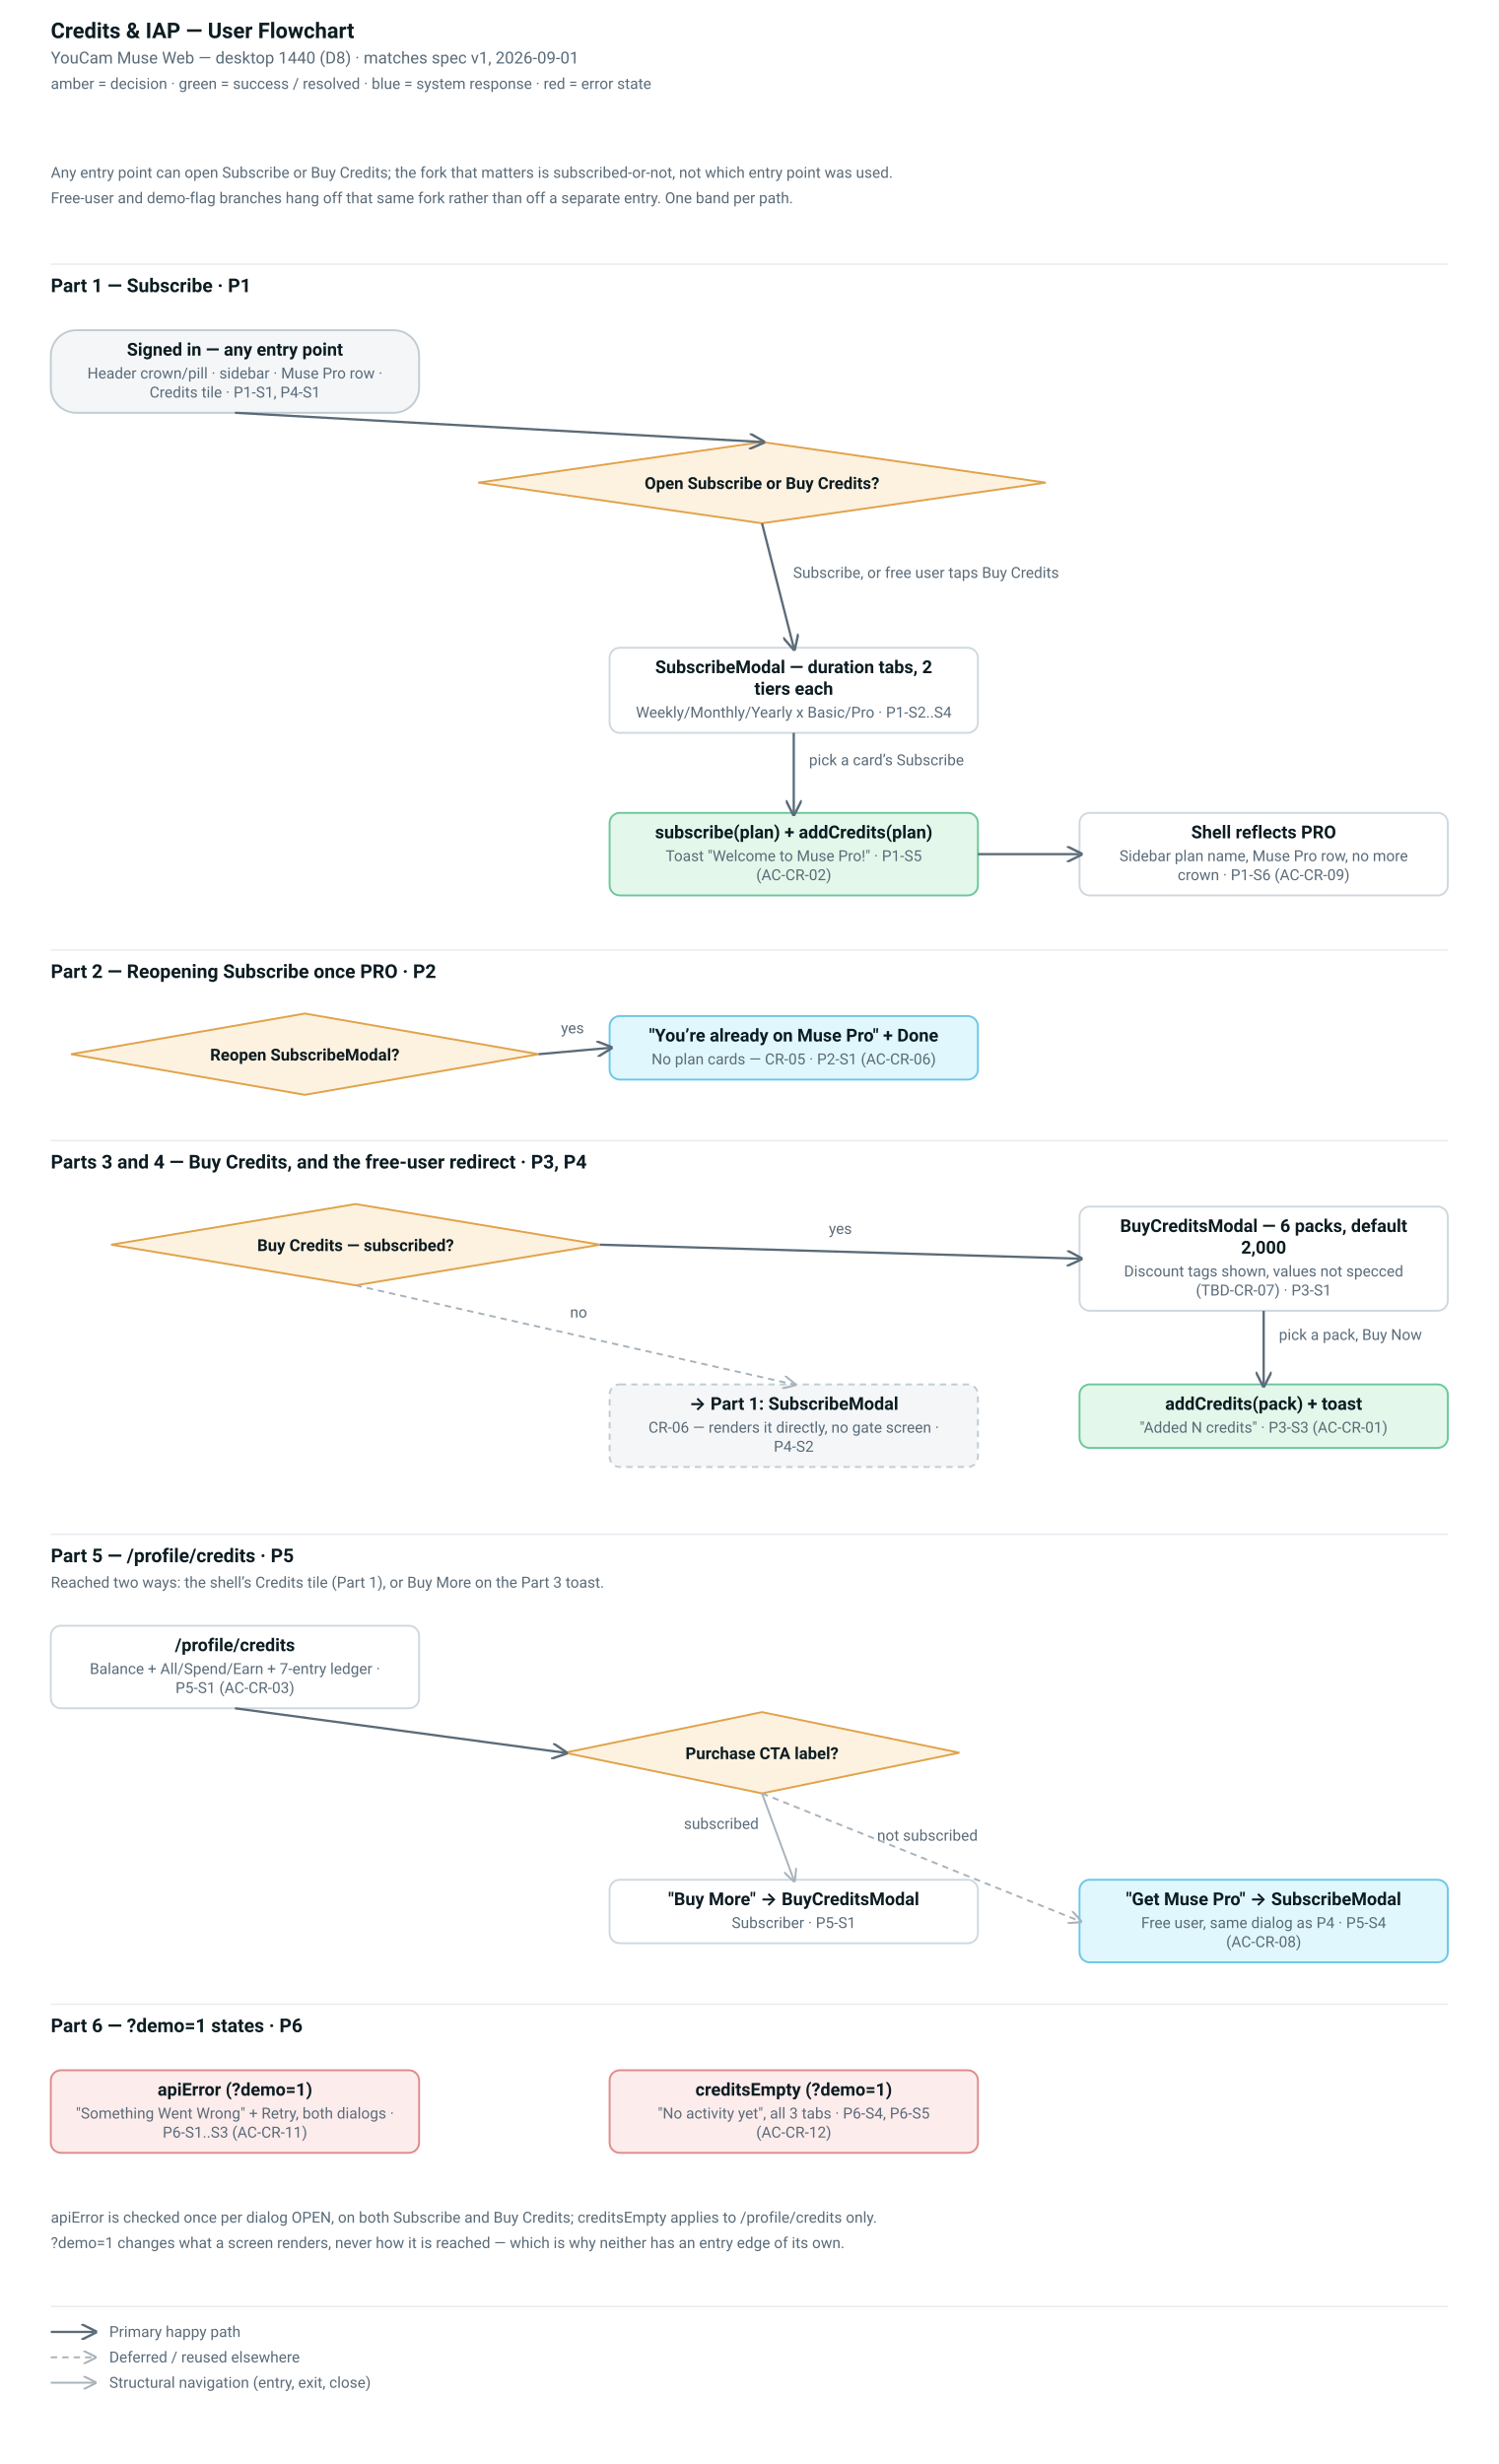
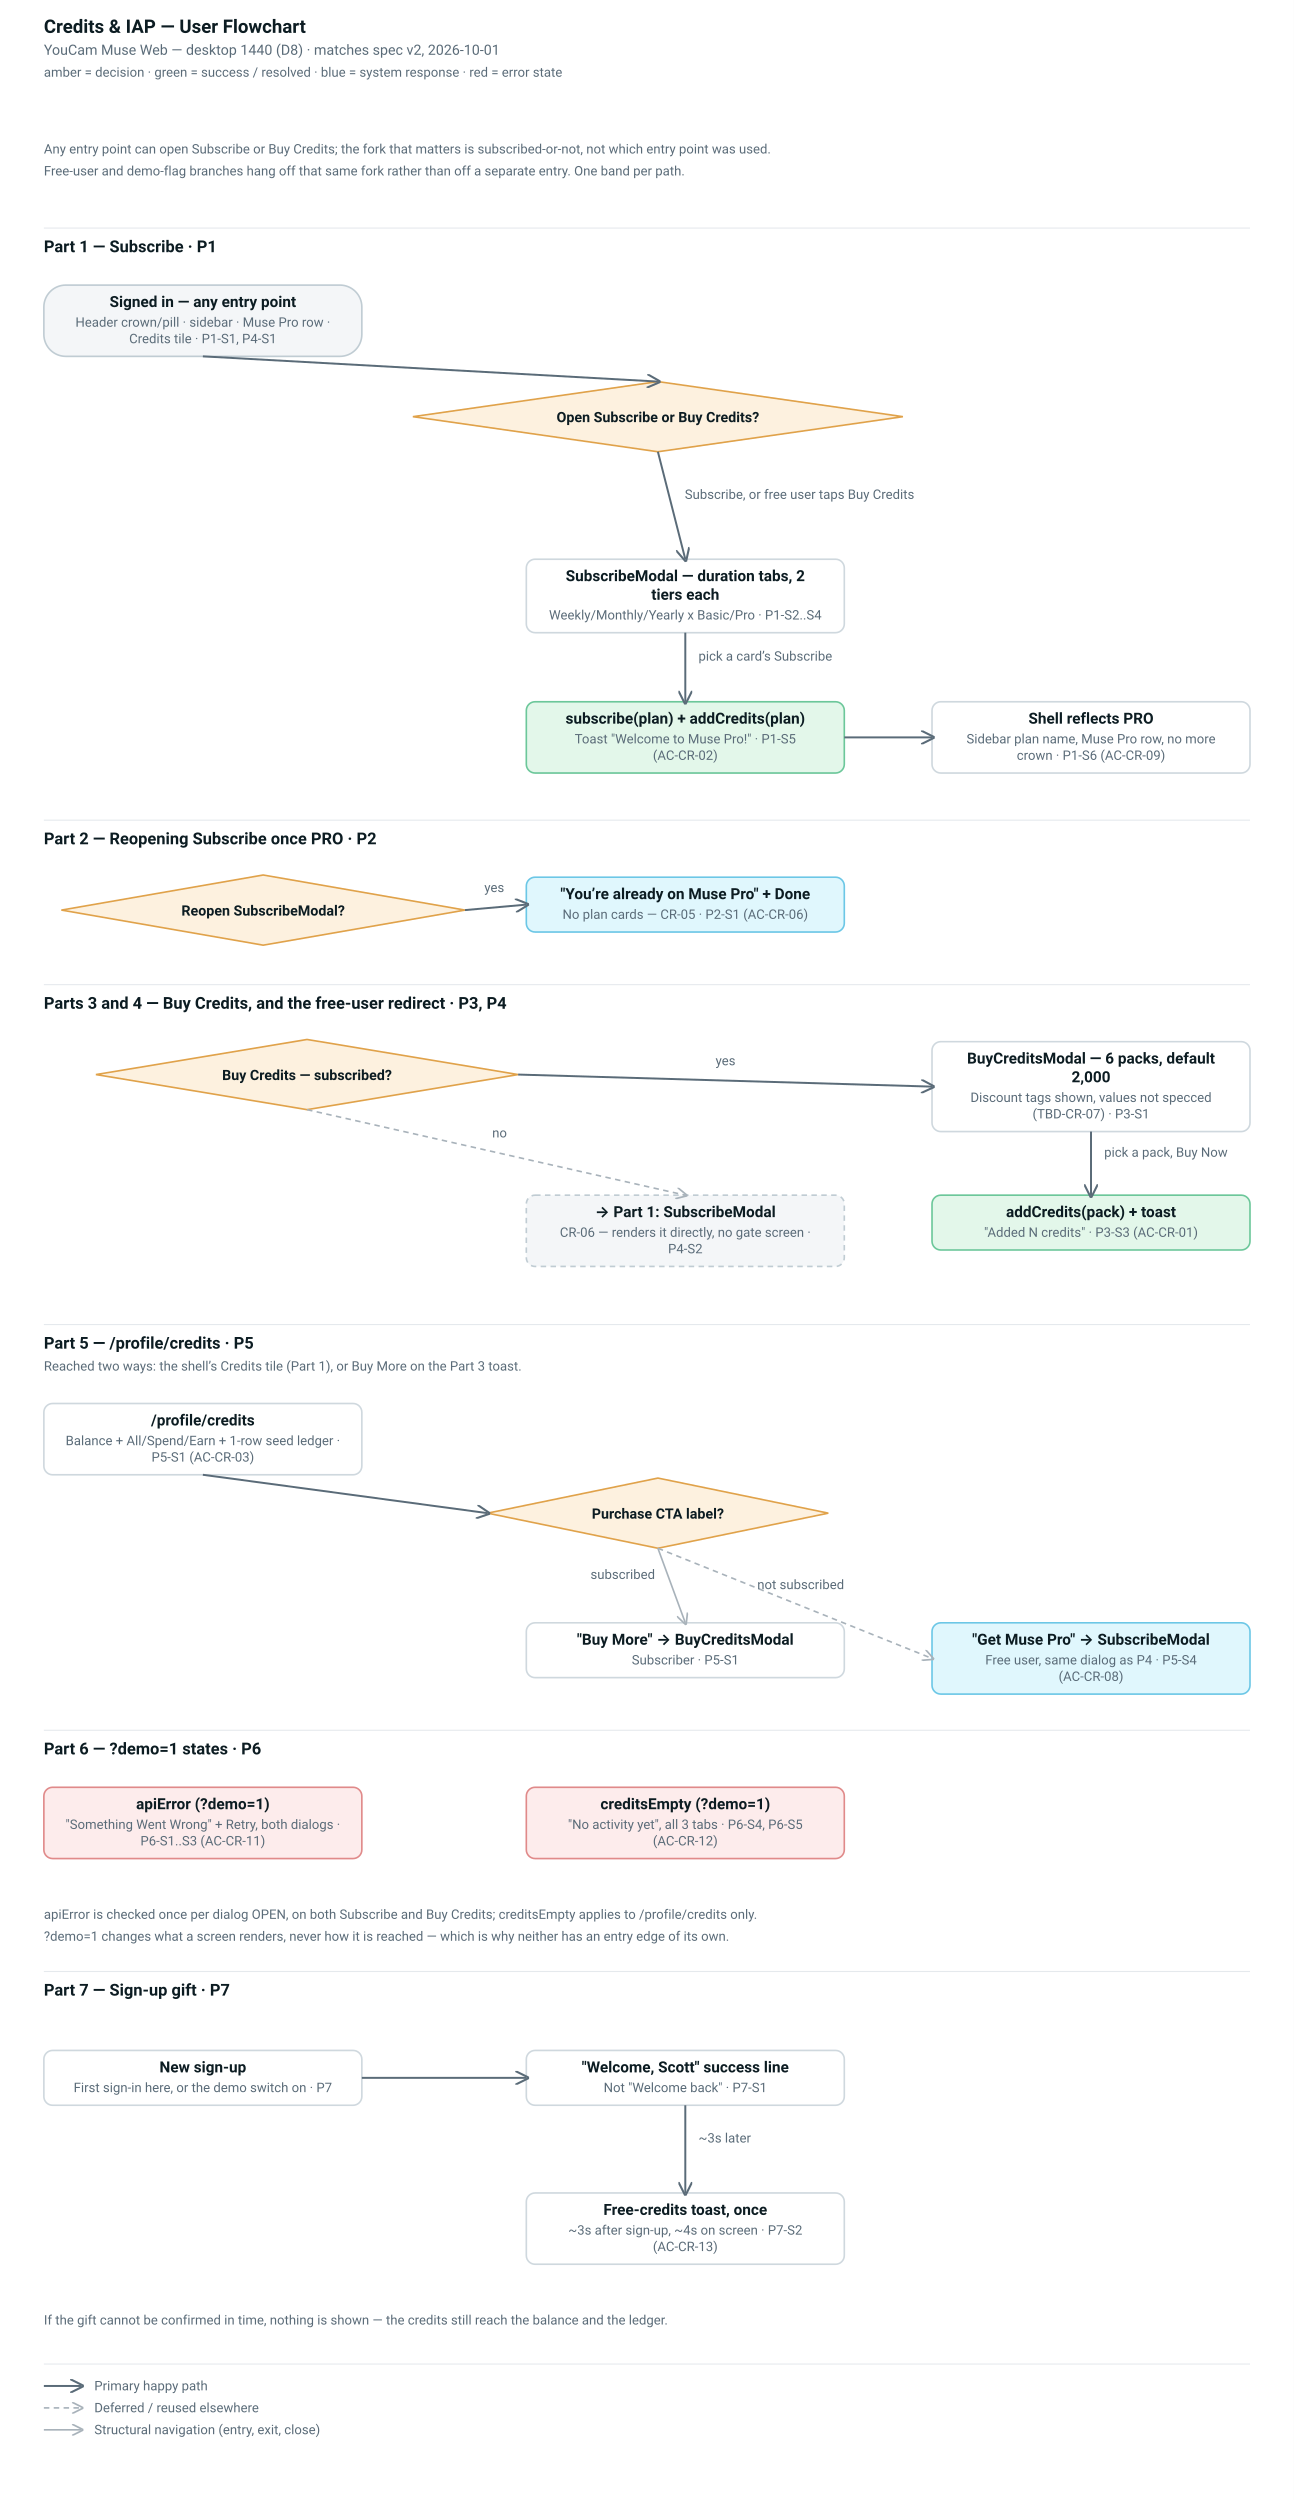
- <svg xmlns="http://www.w3.org/2000/svg" width="1180" height="1940" viewBox="0 0 1180 1940" font-family="-apple-system,BlinkMacSystemFont,'Segoe UI',Roboto,sans-serif" role="img">
+ <svg xmlns="http://www.w3.org/2000/svg" width="1180" height="2280" viewBox="0 0 1180 2280" font-family="-apple-system,BlinkMacSystemFont,'Segoe UI',Roboto,sans-serif" role="img">
  <defs>
    <marker id="fc-primary" viewBox="0 0 10 10" refX="8" refY="5" markerWidth="7" markerHeight="7" orient="auto-start-reverse">
      <path d="M0 0 L10 5 L0 10" fill="none" stroke="#5a6b78" stroke-width="1.5" />
    </marker>
    <marker id="fc-error" viewBox="0 0 10 10" refX="8" refY="5" markerWidth="7" markerHeight="7" orient="auto-start-reverse">
      <path d="M0 0 L10 5 L0 10" fill="none" stroke="#d6484a" stroke-width="1.5" />
    </marker>
    <marker id="fc-structural" viewBox="0 0 10 10" refX="8" refY="5" markerWidth="7" markerHeight="7" orient="auto-start-reverse">
      <path d="M0 0 L10 5 L0 10" fill="none" stroke="#a8b2ba" stroke-width="1.5" />
    </marker>
    <marker id="fc-deferred" viewBox="0 0 10 10" refX="8" refY="5" markerWidth="7" markerHeight="7" orient="auto-start-reverse">
      <path d="M0 0 L10 5 L0 10" fill="none" stroke="#a8b2ba" stroke-width="1.5" />
    </marker>
    <marker id="fc-retry" viewBox="0 0 10 10" refX="8" refY="5" markerWidth="7" markerHeight="7" orient="auto-start-reverse">
      <path d="M0 0 L10 5 L0 10" fill="none" stroke="#6cc7e6" stroke-width="1.5" />
    </marker>
  </defs>
-   <rect width="1180" height="1940" fill="#ffffff" />
+   <rect width="1180" height="2280" fill="#ffffff" />
  <text x="40" y="30" font-size="17" font-weight="700" fill="#0c1c22">Credits &amp; IAP — User Flowchart</text>
-   <text x="40" y="50" font-size="13" fill="#5a6b78">YouCam Muse Web — desktop 1440 (D8) · matches spec v1, 2026-09-01</text>
+   <text x="40" y="50" font-size="13" fill="#5a6b78">YouCam Muse Web — desktop 1440 (D8) · matches spec v2, 2026-10-01</text>
  <text x="40" y="70" font-size="12" fill="#5a6b78">amber = decision · green = success / resolved · blue = system response · red = error state</text>
  <g transform="translate(0,80)">
    <text x="40" y="60" font-size="12" fill="#5a6b78">Any entry point can open Subscribe or Buy Credits; the fork that matters is subscribed-or-not, not which entry point was used.</text>
    <text x="40" y="80" font-size="12" fill="#5a6b78">Free-user and demo-flag branches hang off that same fork rather than off a separate entry. One band per path.</text>
    <line x1="40" y1="128" x2="1140" y2="128" stroke="#e5e9ed" stroke-width="1" />
    <text x="40" y="150" font-size="15" font-weight="700" fill="#0c1c22">Part 1 — Subscribe  ·  P1</text>
    <rect x="40" y="180" width="290" height="65" rx="20" fill="#f4f6f8" stroke="#c0ccd3" stroke-width="1.5" />
    <text x="185" y="200" font-size="14" font-weight="700" fill="#0c1c22" text-anchor="middle">Signed in — any entry point</text>
    <text x="185" y="218" font-size="12" fill="#5a6b78" text-anchor="middle">Header crown/pill · sidebar · Muse Pro row ·</text>
    <text x="185" y="233" font-size="12" fill="#5a6b78" text-anchor="middle">Credits tile · P1-S1, P4-S1</text>
    <polygon points="600,268 823.455,300 600,332 376.545,300" fill="#fdf1df" stroke="#e0a24a" stroke-width="1.5" />
    <text x="600" y="305" font-size="13" font-weight="700" fill="#0c1c22" text-anchor="middle">Open Subscribe or Buy Credits?</text>
    <line x1="185" y1="245" x2="600" y2="268" stroke="#5a6b78" stroke-width="1.8" marker-end="url(#fc-primary)" />
    <rect x="480" y="430" width="290" height="67" rx="8" fill="#ffffff" stroke="#cfd8de" stroke-width="1.5" />
    <text x="625" y="450" font-size="14" font-weight="700" fill="#0c1c22" text-anchor="middle">SubscribeModal — duration tabs, 2</text>
    <text x="625" y="467" font-size="14" font-weight="700" fill="#0c1c22" text-anchor="middle">tiers each</text>
    <text x="625" y="485" font-size="12" fill="#5a6b78" text-anchor="middle">Weekly/Monthly/Yearly x Basic/Pro · P1-S2..S4</text>
    <line x1="600" y1="332" x2="625" y2="430" stroke="#5a6b78" stroke-width="1.8" marker-end="url(#fc-primary)" />
    <text x="624.5" y="375" font-size="12" fill="#5a6b78" text-anchor="start">Subscribe, or free user taps Buy Credits</text>
    <rect x="480" y="560" width="290" height="65" rx="8" fill="#e3f7ea" stroke="#6cc79a" stroke-width="1.5" />
    <text x="625" y="580" font-size="14" font-weight="700" fill="#0c1c22" text-anchor="middle">subscribe(plan) + addCredits(plan)</text>
    <text x="625" y="598" font-size="12" fill="#5a6b78" text-anchor="middle">Toast "Welcome to Muse Pro!" · P1-S5</text>
    <text x="625" y="613" font-size="12" fill="#5a6b78" text-anchor="middle">(AC-CR-02)</text>
    <line x1="625" y1="497" x2="625" y2="560" stroke="#5a6b78" stroke-width="1.8" marker-end="url(#fc-primary)" />
    <text x="637" y="522.5" font-size="12" fill="#5a6b78" text-anchor="start">pick a card’s Subscribe</text>
    <rect x="850" y="560" width="290" height="65" rx="8" fill="#ffffff" stroke="#cfd8de" stroke-width="1.5" />
    <text x="995" y="580" font-size="14" font-weight="700" fill="#0c1c22" text-anchor="middle">Shell reflects PRO</text>
    <text x="995" y="598" font-size="12" fill="#5a6b78" text-anchor="middle">Sidebar plan name, Muse Pro row, no more</text>
    <text x="995" y="613" font-size="12" fill="#5a6b78" text-anchor="middle">crown · P1-S6 (AC-CR-09)</text>
    <line x1="770" y1="592.5" x2="850" y2="592.5" stroke="#5a6b78" stroke-width="1.8" marker-end="url(#fc-primary)" />
    <line x1="40" y1="668" x2="1140" y2="668" stroke="#e5e9ed" stroke-width="1" />
    <text x="40" y="690" font-size="15" font-weight="700" fill="#0c1c22">Part 2 — Reopening Subscribe once PRO  ·  P2</text>
    <polygon points="240,718 424.035,750 240,782 55.965,750" fill="#fdf1df" stroke="#e0a24a" stroke-width="1.5" />
    <text x="240" y="755" font-size="13" font-weight="700" fill="#0c1c22" text-anchor="middle">Reopen SubscribeModal?</text>
    <rect x="480" y="720" width="290" height="50" rx="8" fill="#e0f7fd" stroke="#6cc7e6" stroke-width="1.5" />
    <text x="625" y="740" font-size="14" font-weight="700" fill="#0c1c22" text-anchor="middle">"You’re already on Muse Pro" + Done</text>
    <text x="625" y="758" font-size="12" fill="#5a6b78" text-anchor="middle">No plan cards — CR-05 · P2-S1 (AC-CR-06)</text>
    <line x1="424.035" y1="750" x2="480" y2="745" stroke="#5a6b78" stroke-width="1.8" marker-end="url(#fc-primary)" />
    <text x="450.771" y="733.556" font-size="12" fill="#5a6b78" text-anchor="middle">yes</text>
    <line x1="40" y1="818" x2="1140" y2="818" stroke="#e5e9ed" stroke-width="1" />
    <text x="40" y="840" font-size="15" font-weight="700" fill="#0c1c22">Parts 3 and 4 — Buy Credits, and the free-user redirect  ·  P3, P4</text>
    <polygon points="280,868 472.52,900 280,932 87.48,900" fill="#fdf1df" stroke="#e0a24a" stroke-width="1.5" />
    <text x="280" y="905" font-size="13" font-weight="700" fill="#0c1c22" text-anchor="middle">Buy Credits — subscribed?</text>
    <rect x="850" y="870" width="290" height="82" rx="8" fill="#ffffff" stroke="#cfd8de" stroke-width="1.5" />
    <text x="995" y="890" font-size="14" font-weight="700" fill="#0c1c22" text-anchor="middle">BuyCreditsModal — 6 packs, default</text>
    <text x="995" y="907" font-size="14" font-weight="700" fill="#0c1c22" text-anchor="middle">2,000</text>
    <text x="995" y="925" font-size="12" fill="#5a6b78" text-anchor="middle">Discount tags shown, values not specced</text>
    <text x="995" y="940" font-size="12" fill="#5a6b78" text-anchor="middle">(TBD-CR-07) · P3-S1</text>
    <line x1="472.52" y1="900" x2="850" y2="911" stroke="#5a6b78" stroke-width="1.8" marker-end="url(#fc-primary)" />
    <text x="661.668" y="891.506" font-size="12" fill="#5a6b78" text-anchor="middle">yes</text>
    <rect x="850" y="1010" width="290" height="50" rx="8" fill="#e3f7ea" stroke="#6cc79a" stroke-width="1.5" />
    <text x="995" y="1030" font-size="14" font-weight="700" fill="#0c1c22" text-anchor="middle">addCredits(pack) + toast</text>
    <text x="995" y="1048" font-size="12" fill="#5a6b78" text-anchor="middle">"Added N credits" · P3-S3 (AC-CR-01)</text>
    <line x1="995" y1="952" x2="995" y2="1010" stroke="#5a6b78" stroke-width="1.8" marker-end="url(#fc-primary)" />
    <text x="1007" y="975" font-size="12" fill="#5a6b78" text-anchor="start">pick a pack, Buy Now</text>
    <rect x="480" y="1010" width="290" height="65" rx="8" fill="#f4f6f8" stroke="#c0ccd3" stroke-width="1.5" stroke-dasharray="5 4" />
    <text x="625" y="1030" font-size="14" font-weight="700" fill="#0c1c22" text-anchor="middle">→ Part 1: SubscribeModal</text>
    <text x="625" y="1048" font-size="12" fill="#5a6b78" text-anchor="middle">CR-06 — renders it directly, no gate screen ·</text>
    <text x="625" y="1063" font-size="12" fill="#5a6b78" text-anchor="middle">P4-S2</text>
    <line x1="280" y1="932" x2="625" y2="1010" stroke="#a8b2ba" stroke-width="1.5" stroke-dasharray="5 4" marker-end="url(#fc-deferred)" />
    <text x="455.587" y="957.345" font-size="12" fill="#5a6b78" text-anchor="middle">no</text>
    <line x1="40" y1="1128" x2="1140" y2="1128" stroke="#e5e9ed" stroke-width="1" />
    <text x="40" y="1150" font-size="15" font-weight="700" fill="#0c1c22">Part 5 — /profile/credits  ·  P5</text>
    <text x="40" y="1170" font-size="12" fill="#5a6b78">Reached two ways: the shell’s Credits tile (Part 1), or Buy More on the Part 3 toast.</text>
    <rect x="40" y="1200" width="290" height="65" rx="8" fill="#ffffff" stroke="#cfd8de" stroke-width="1.5" />
    <text x="185" y="1220" font-size="14" font-weight="700" fill="#0c1c22" text-anchor="middle">/profile/credits</text>
-     <text x="185" y="1238" font-size="12" fill="#5a6b78" text-anchor="middle">Balance + All/Spend/Earn + 7-entry ledger ·</text>
+     <text x="185" y="1238" font-size="12" fill="#5a6b78" text-anchor="middle">Balance + All/Spend/Earn + 1-row seed ledger ·</text>
    <text x="185" y="1253" font-size="12" fill="#5a6b78" text-anchor="middle">P5-S1 (AC-CR-03)</text>
    <polygon points="600,1268 755.422,1300 600,1332 444.578,1300" fill="#fdf1df" stroke="#e0a24a" stroke-width="1.5" />
    <text x="600" y="1305" font-size="13" font-weight="700" fill="#0c1c22" text-anchor="middle">Purchase CTA label?</text>
    <line x1="185" y1="1265" x2="444.578" y2="1300" stroke="#5a6b78" stroke-width="1.8" marker-end="url(#fc-primary)" />
    <rect x="480" y="1400" width="290" height="50" rx="8" fill="#ffffff" stroke="#cfd8de" stroke-width="1.5" />
    <text x="625" y="1420" font-size="14" font-weight="700" fill="#0c1c22" text-anchor="middle">"Buy More" → BuyCreditsModal</text>
    <text x="625" y="1438" font-size="12" fill="#5a6b78" text-anchor="middle">Subscriber · P5-S1</text>
    <line x1="600" y1="1332" x2="625" y2="1400" stroke="#a8b2ba" stroke-width="1.5" marker-end="url(#fc-structural)" />
    <text x="538.5" y="1360" font-size="12" fill="#5a6b78" text-anchor="start">subscribed</text>
    <rect x="850" y="1400" width="290" height="65" rx="8" fill="#e0f7fd" stroke="#6cc7e6" stroke-width="1.5" />
    <text x="995" y="1420" font-size="14" font-weight="700" fill="#0c1c22" text-anchor="middle">"Get Muse Pro" → SubscribeModal</text>
    <text x="995" y="1438" font-size="12" fill="#5a6b78" text-anchor="middle">Free user, same dialog as P4 · P5-S4</text>
    <text x="995" y="1453" font-size="12" fill="#5a6b78" text-anchor="middle">(AC-CR-08)</text>
    <line x1="600" y1="1332" x2="850" y2="1432.5" stroke="#a8b2ba" stroke-width="1.5" stroke-dasharray="5 4" marker-end="url(#fc-deferred)" />
    <text x="730.222" y="1369.26" font-size="12" fill="#5a6b78" text-anchor="middle">not subscribed</text>
    <line x1="40" y1="1498" x2="1140" y2="1498" stroke="#e5e9ed" stroke-width="1" />
    <text x="40" y="1520" font-size="15" font-weight="700" fill="#0c1c22">Part 6 — ?demo=1 states  ·  P6</text>
    <rect x="40" y="1550" width="290" height="65" rx="8" fill="#fdecec" stroke="#e08a8a" stroke-width="1.5" />
    <text x="185" y="1570" font-size="14" font-weight="700" fill="#0c1c22" text-anchor="middle">apiError (?demo=1)</text>
    <text x="185" y="1588" font-size="12" fill="#5a6b78" text-anchor="middle">"Something Went Wrong" + Retry, both dialogs ·</text>
    <text x="185" y="1603" font-size="12" fill="#5a6b78" text-anchor="middle">P6-S1..S3 (AC-CR-11)</text>
    <rect x="480" y="1550" width="290" height="65" rx="8" fill="#fdecec" stroke="#e08a8a" stroke-width="1.5" />
    <text x="625" y="1570" font-size="14" font-weight="700" fill="#0c1c22" text-anchor="middle">creditsEmpty (?demo=1)</text>
    <text x="625" y="1588" font-size="12" fill="#5a6b78" text-anchor="middle">"No activity yet", all 3 tabs · P6-S4, P6-S5</text>
    <text x="625" y="1603" font-size="12" fill="#5a6b78" text-anchor="middle">(AC-CR-12)</text>
    <text x="40" y="1670" font-size="12" fill="#5a6b78">apiError is checked once per dialog OPEN, on both Subscribe and Buy Credits; creditsEmpty applies to /profile/credits only.</text>
    <text x="40" y="1690" font-size="12" fill="#5a6b78">?demo=1 changes what a screen renders, never how it is reached — which is why neither has an entry edge of its own.</text>
-     <line x1="40" y1="1736" x2="1140" y2="1736" stroke="#e5e9ed" stroke-width="1" />
-     <line x1="40" y1="1756" x2="74" y2="1756" stroke="#5a6b78" stroke-width="1.8" marker-end="url(#fc-primary)" />
-     <text x="86" y="1760" font-size="12" fill="#5a6b78">Primary happy path</text>
-     <line x1="40" y1="1776" x2="74" y2="1776" stroke="#a8b2ba" stroke-width="1.5" stroke-dasharray="5 4" marker-end="url(#fc-deferred)" />
-     <text x="86" y="1780" font-size="12" fill="#5a6b78">Deferred / reused elsewhere</text>
-     <line x1="40" y1="1796" x2="74" y2="1796" stroke="#a8b2ba" stroke-width="1.5" marker-end="url(#fc-structural)" />
-     <text x="86" y="1800" font-size="12" fill="#5a6b78">Structural navigation (entry, exit, close)</text>
+     <line x1="40" y1="1718" x2="1140" y2="1718" stroke="#e5e9ed" stroke-width="1" />
+     <text x="40" y="1740" font-size="15" font-weight="700" fill="#0c1c22">Part 7 — Sign-up gift  ·  P7</text>
+     <rect x="40" y="1790" width="290" height="50" rx="8" fill="#ffffff" stroke="#cfd8de" stroke-width="1.5" />
+     <text x="185" y="1810" font-size="14" font-weight="700" fill="#0c1c22" text-anchor="middle">New sign-up</text>
+     <text x="185" y="1828" font-size="12" fill="#5a6b78" text-anchor="middle">First sign-in here, or the demo switch on · P7</text>
+     <rect x="480" y="1790" width="290" height="50" rx="8" fill="#ffffff" stroke="#cfd8de" stroke-width="1.5" />
+     <text x="625" y="1810" font-size="14" font-weight="700" fill="#0c1c22" text-anchor="middle">"Welcome, Scott" success line</text>
+     <text x="625" y="1828" font-size="12" fill="#5a6b78" text-anchor="middle">Not "Welcome back" · P7-S1</text>
+     <line x1="330" y1="1815" x2="480" y2="1815" stroke="#5a6b78" stroke-width="1.8" marker-end="url(#fc-primary)" />
+     <rect x="480" y="1920" width="290" height="65" rx="8" fill="#ffffff" stroke="#cfd8de" stroke-width="1.5" />
+     <text x="625" y="1940" font-size="14" font-weight="700" fill="#0c1c22" text-anchor="middle">Free-credits toast, once</text>
+     <text x="625" y="1958" font-size="12" fill="#5a6b78" text-anchor="middle">~3s after sign-up, ~4s on screen · P7-S2</text>
+     <text x="625" y="1973" font-size="12" fill="#5a6b78" text-anchor="middle">(AC-CR-13)</text>
+     <line x1="625" y1="1840" x2="625" y2="1920" stroke="#5a6b78" stroke-width="1.8" marker-end="url(#fc-primary)" />
+     <text x="637" y="1874" font-size="12" fill="#5a6b78" text-anchor="start">~3s later</text>
+     <text x="40" y="2040" font-size="12" fill="#5a6b78">If the gift cannot be confirmed in time, nothing is shown — the credits still reach the balance and the ledger.</text>
+     <line x1="40" y1="2076" x2="1140" y2="2076" stroke="#e5e9ed" stroke-width="1" />
+     <line x1="40" y1="2096" x2="74" y2="2096" stroke="#5a6b78" stroke-width="1.8" marker-end="url(#fc-primary)" />
+     <text x="86" y="2100" font-size="12" fill="#5a6b78">Primary happy path</text>
+     <line x1="40" y1="2116" x2="74" y2="2116" stroke="#a8b2ba" stroke-width="1.5" stroke-dasharray="5 4" marker-end="url(#fc-deferred)" />
+     <text x="86" y="2120" font-size="12" fill="#5a6b78">Deferred / reused elsewhere</text>
+     <line x1="40" y1="2136" x2="74" y2="2136" stroke="#a8b2ba" stroke-width="1.5" marker-end="url(#fc-structural)" />
+     <text x="86" y="2140" font-size="12" fill="#5a6b78">Structural navigation (entry, exit, close)</text>
  </g>
</svg>
